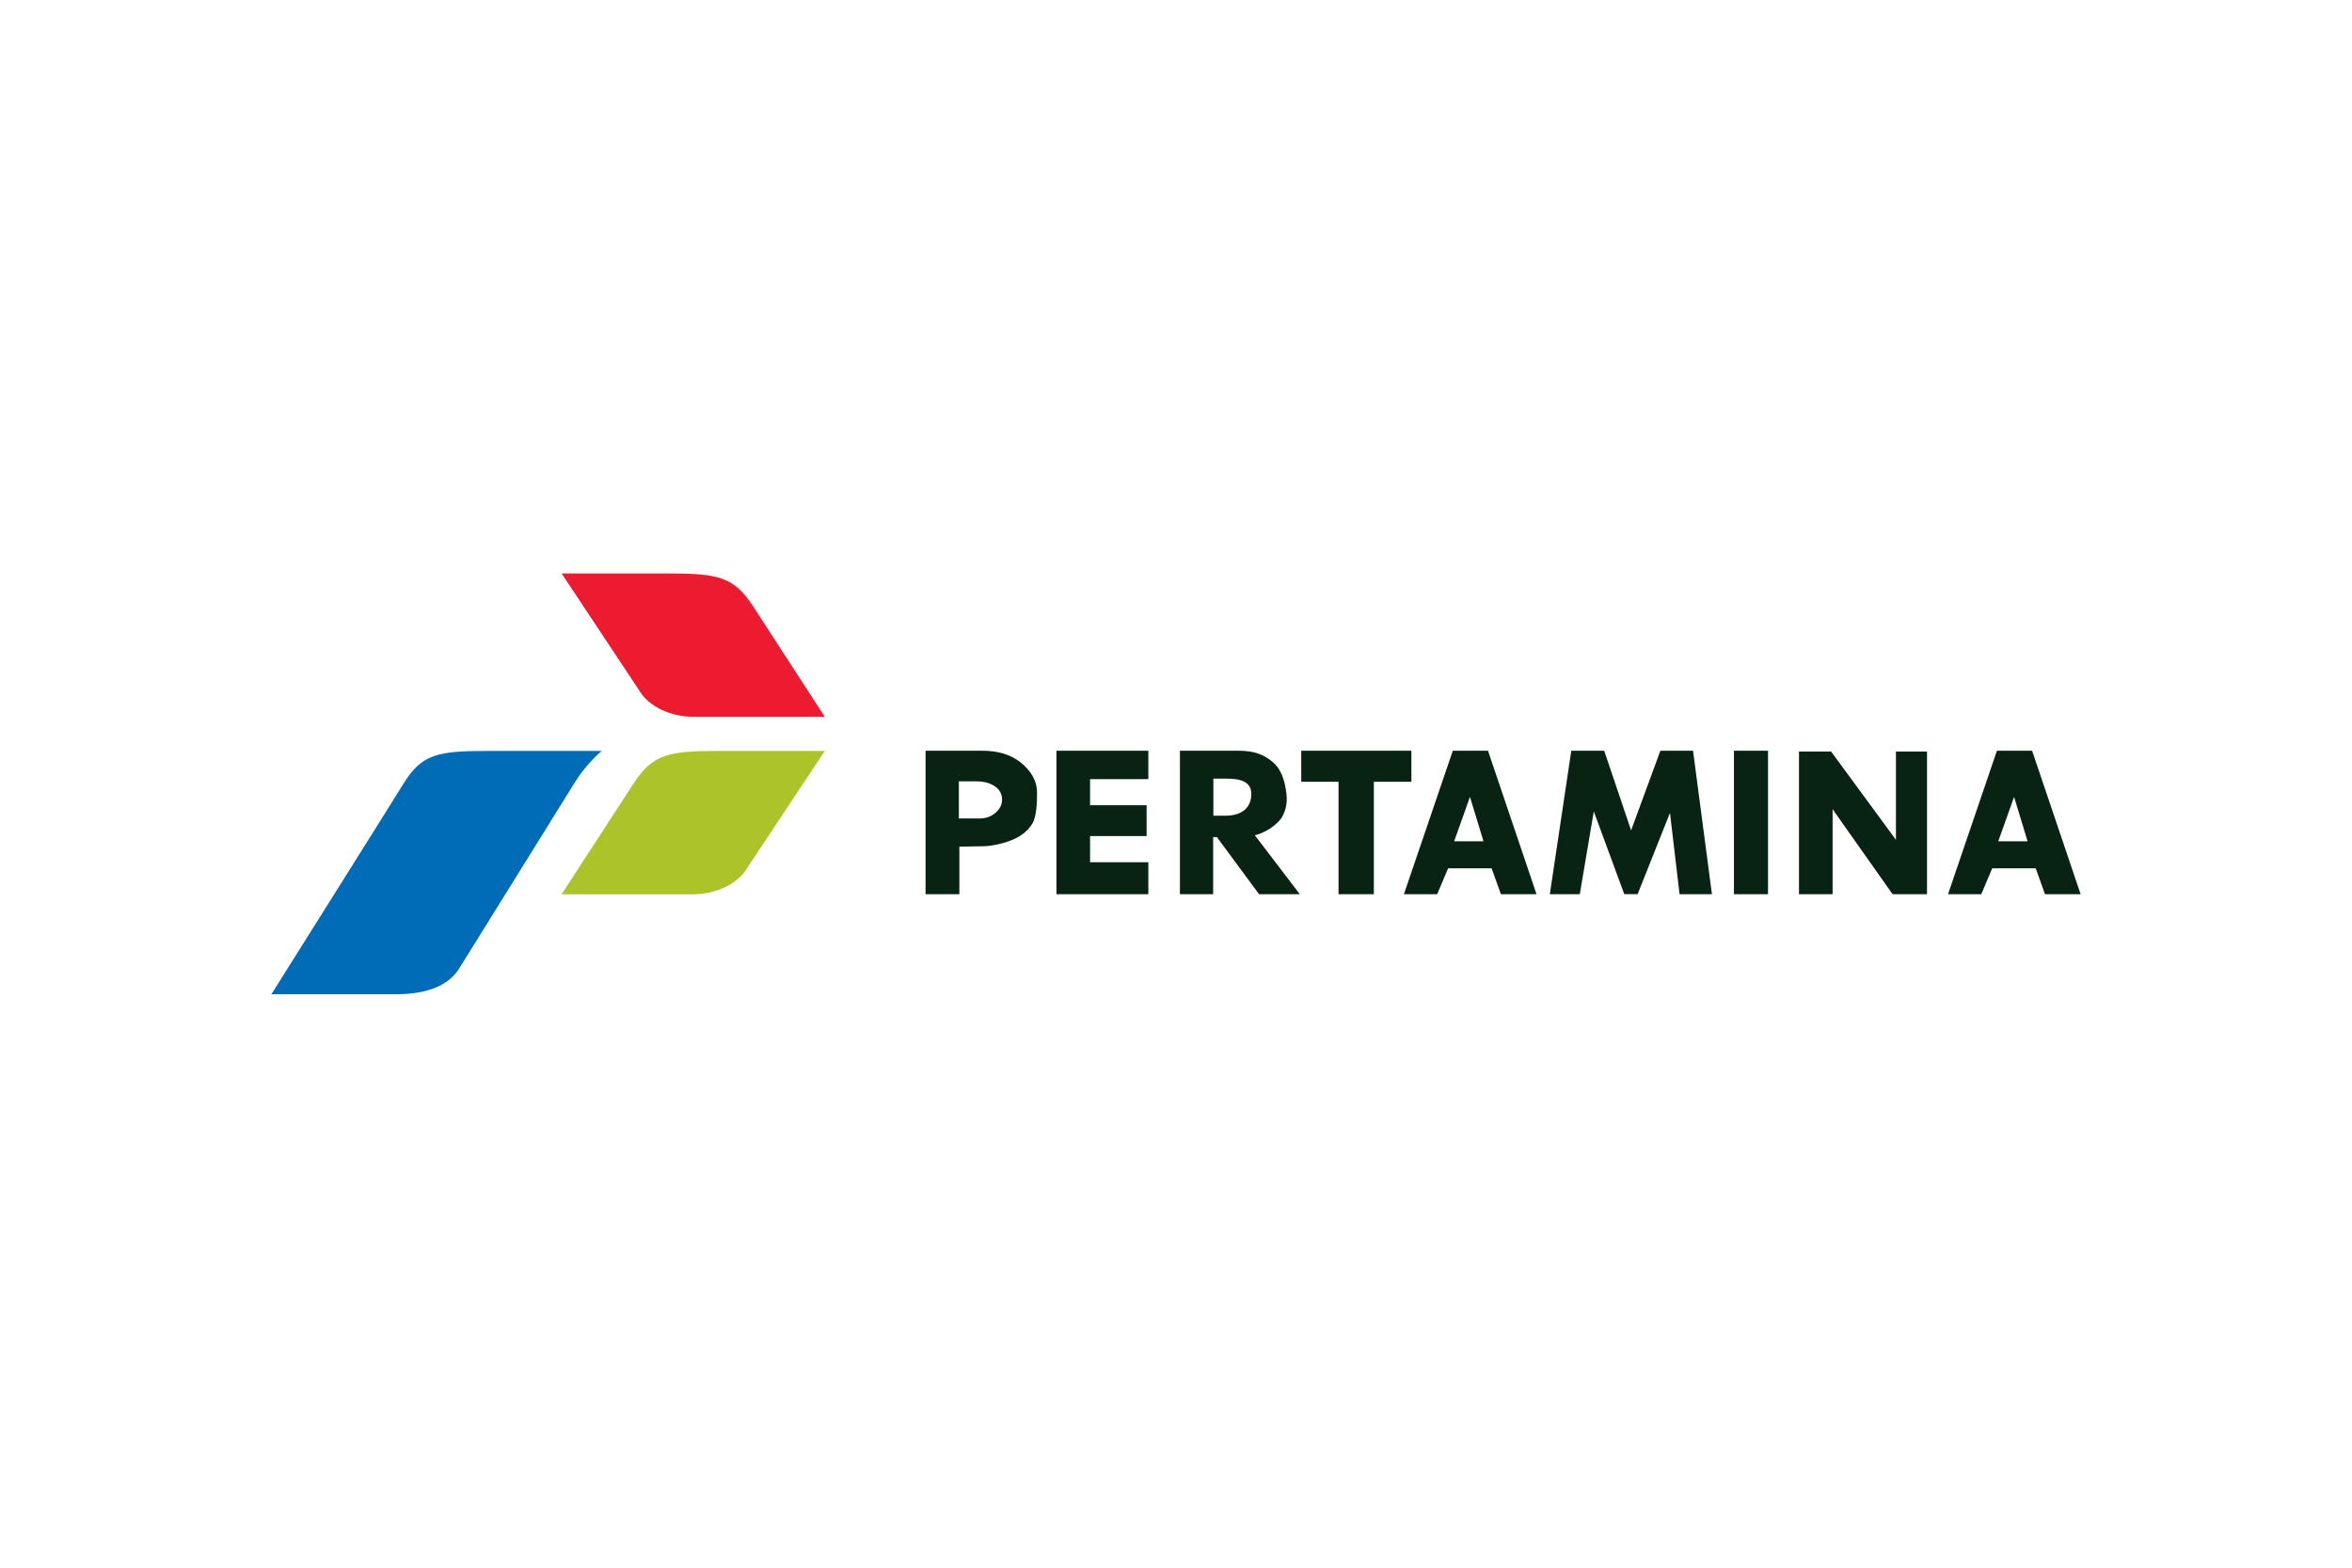
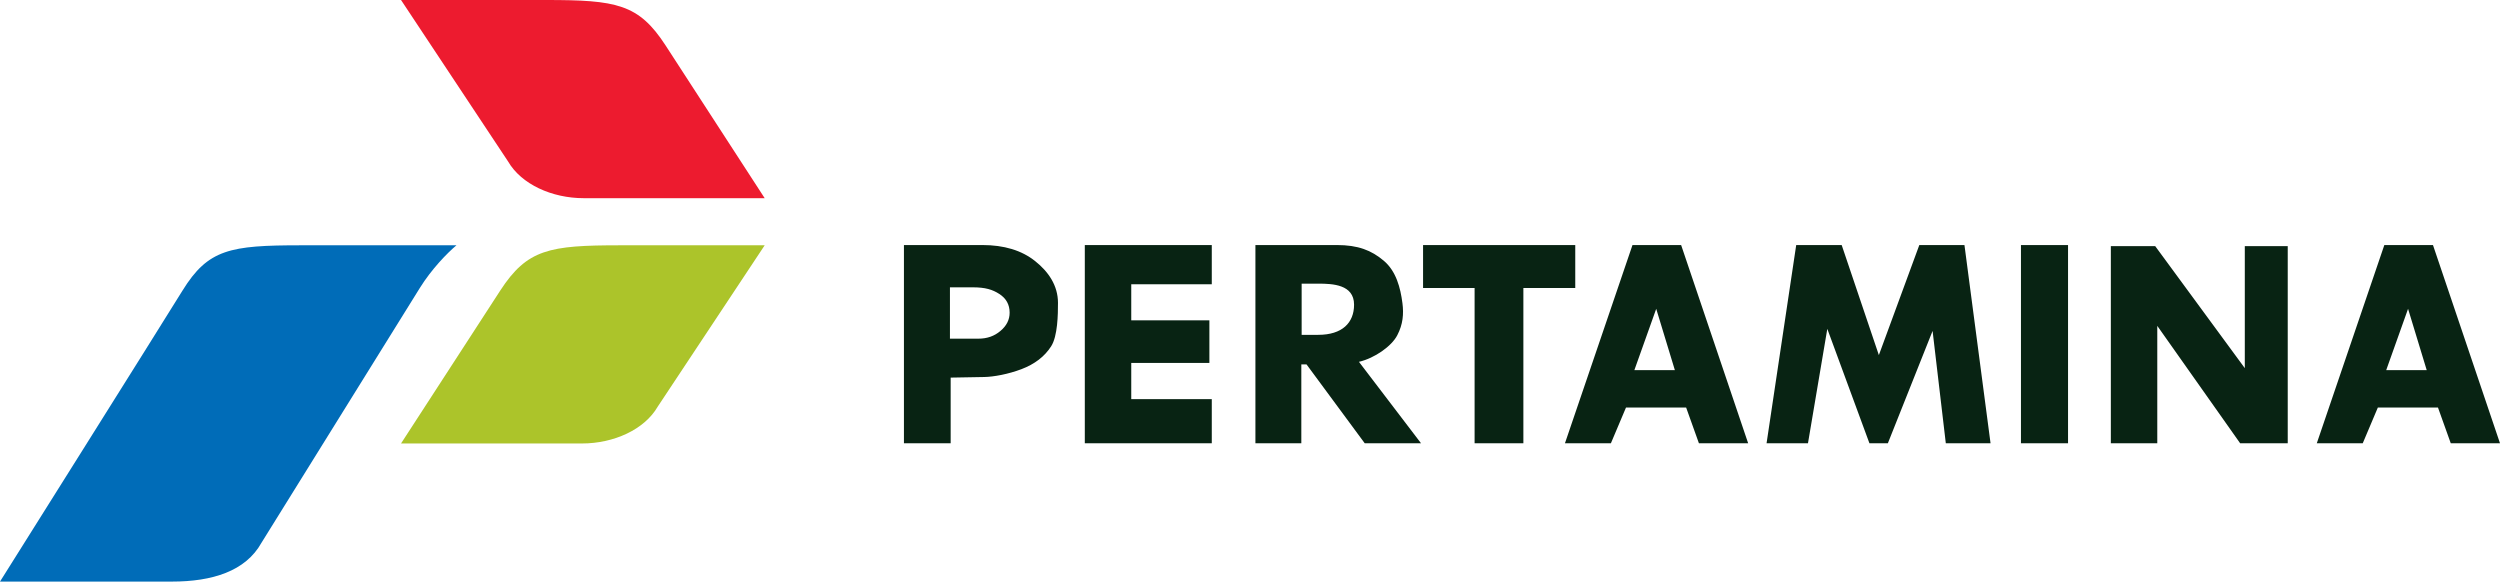
- <svg xmlns="http://www.w3.org/2000/svg" height="800" width="1200" version="1.0" viewBox="-110.435 -42.819 957.104 256.911">
+ <svg xmlns="http://www.w3.org/2000/svg" height="171.274" width="736.235" version="1.0" viewBox="0 0 736.235 171.274">
  <path d="M266.204 72.163h23.068c6.425 0 11.607 1.571 15.547 4.713 3.94 3.113 6.75 7.218 6.75 12.317 0 3.35-.07 9.783-2.022 12.807-1.917 2.994-4.827 5.232-8.732 6.714-3.905 1.482-8.148 2.253-10.917 2.312l-9.933.178v19.342h-13.761zm13.548 12.453v15.118h8.422c2.52 0 4.667-.756 6.442-2.268 1.81-1.511 2.716-3.305 2.716-5.38 0-2.371-1.012-4.21-3.035-5.513-2.024-1.305-4.125-1.958-7.853-1.958zm39.716-12.453h37.394v11.56h-23.715V94.33h23.01v12.56h-23.01v10.657h23.715v12.999h-37.394zm50.245 0h23.962c6.274 0 10.203 1.55 13.84 4.624 3.656 3.091 4.915 7.982 5.494 12.495.405 3.16.173 6.206-1.515 9.437-1.656 3.231-6.651 6.753-11.293 7.836l18.288 23.99H401.91l-17.149-23.235h-1.529v23.236h-13.519zm13.615 11.366v15.078h4.879c7.038 0 10.557-3.515 10.557-8.88 0-5.989-6.418-6.167-10.366-6.198zm35.755-11.366h44.821v12.642h-15.279v45.74H434.26v-45.74h-15.177zm61.674 0h14.325l19.739 58.383h-14.497l-3.766-10.526h-17.713l-4.448 10.526h-13.531zm6.988 18.78l-6.438 18.067h11.934zm41.227-18.78h13.392l10.949 32.412 11.913-32.412h13.293l7.685 58.383H573.03l-3.895-33.094-13.174 33.092h-5.424L538.13 96.847l-5.693 33.697-12.195.002zm66.188 0h13.865v58.383H595.16zm65.92.32h12.644v58.063h-14.008l-24.41-34.583v34.583h-13.675V72.483h13.063l26.386 35.933zm41.091-.32h14.324l19.74 58.383h-14.498l-3.766-10.526H700.26l-4.448 10.526H682.28zm6.988 18.78l-6.438 18.067h11.934z" font-weight="700" font-size="66.496" font-family="Tw Cen MT" letter-spacing="0" word-spacing="0" fill="#082313" />
  <path d="M0 171.274s46.217-73.516 53.748-85.703c7.53-12.19 14.018-13.334 34.822-13.334h45.853c-2.703 2.268-7.326 7.004-10.785 12.57L77 159.846c-4.663 8.385-14.524 11.427-26.357 11.427z" fill="#006cb8" />
  <path d="M182.572 72.237c-20.804 0-27.328 1.144-35.254 13.334a59953.9 59953.9 0 00-29.217 45.028h53.32c9.31 0 18.371-4.088 22.273-10.845l31.503-47.517z" fill="#acc42a" />
  <path d="M160.726 0c20.804 0 27.327 1.144 35.253 13.334a60855.45 60855.45 0 0129.218 45.028h-53.321c-9.31 0-18.37-4.088-22.272-10.845L118.1 0z" fill="#ed1b2f" />
</svg>
